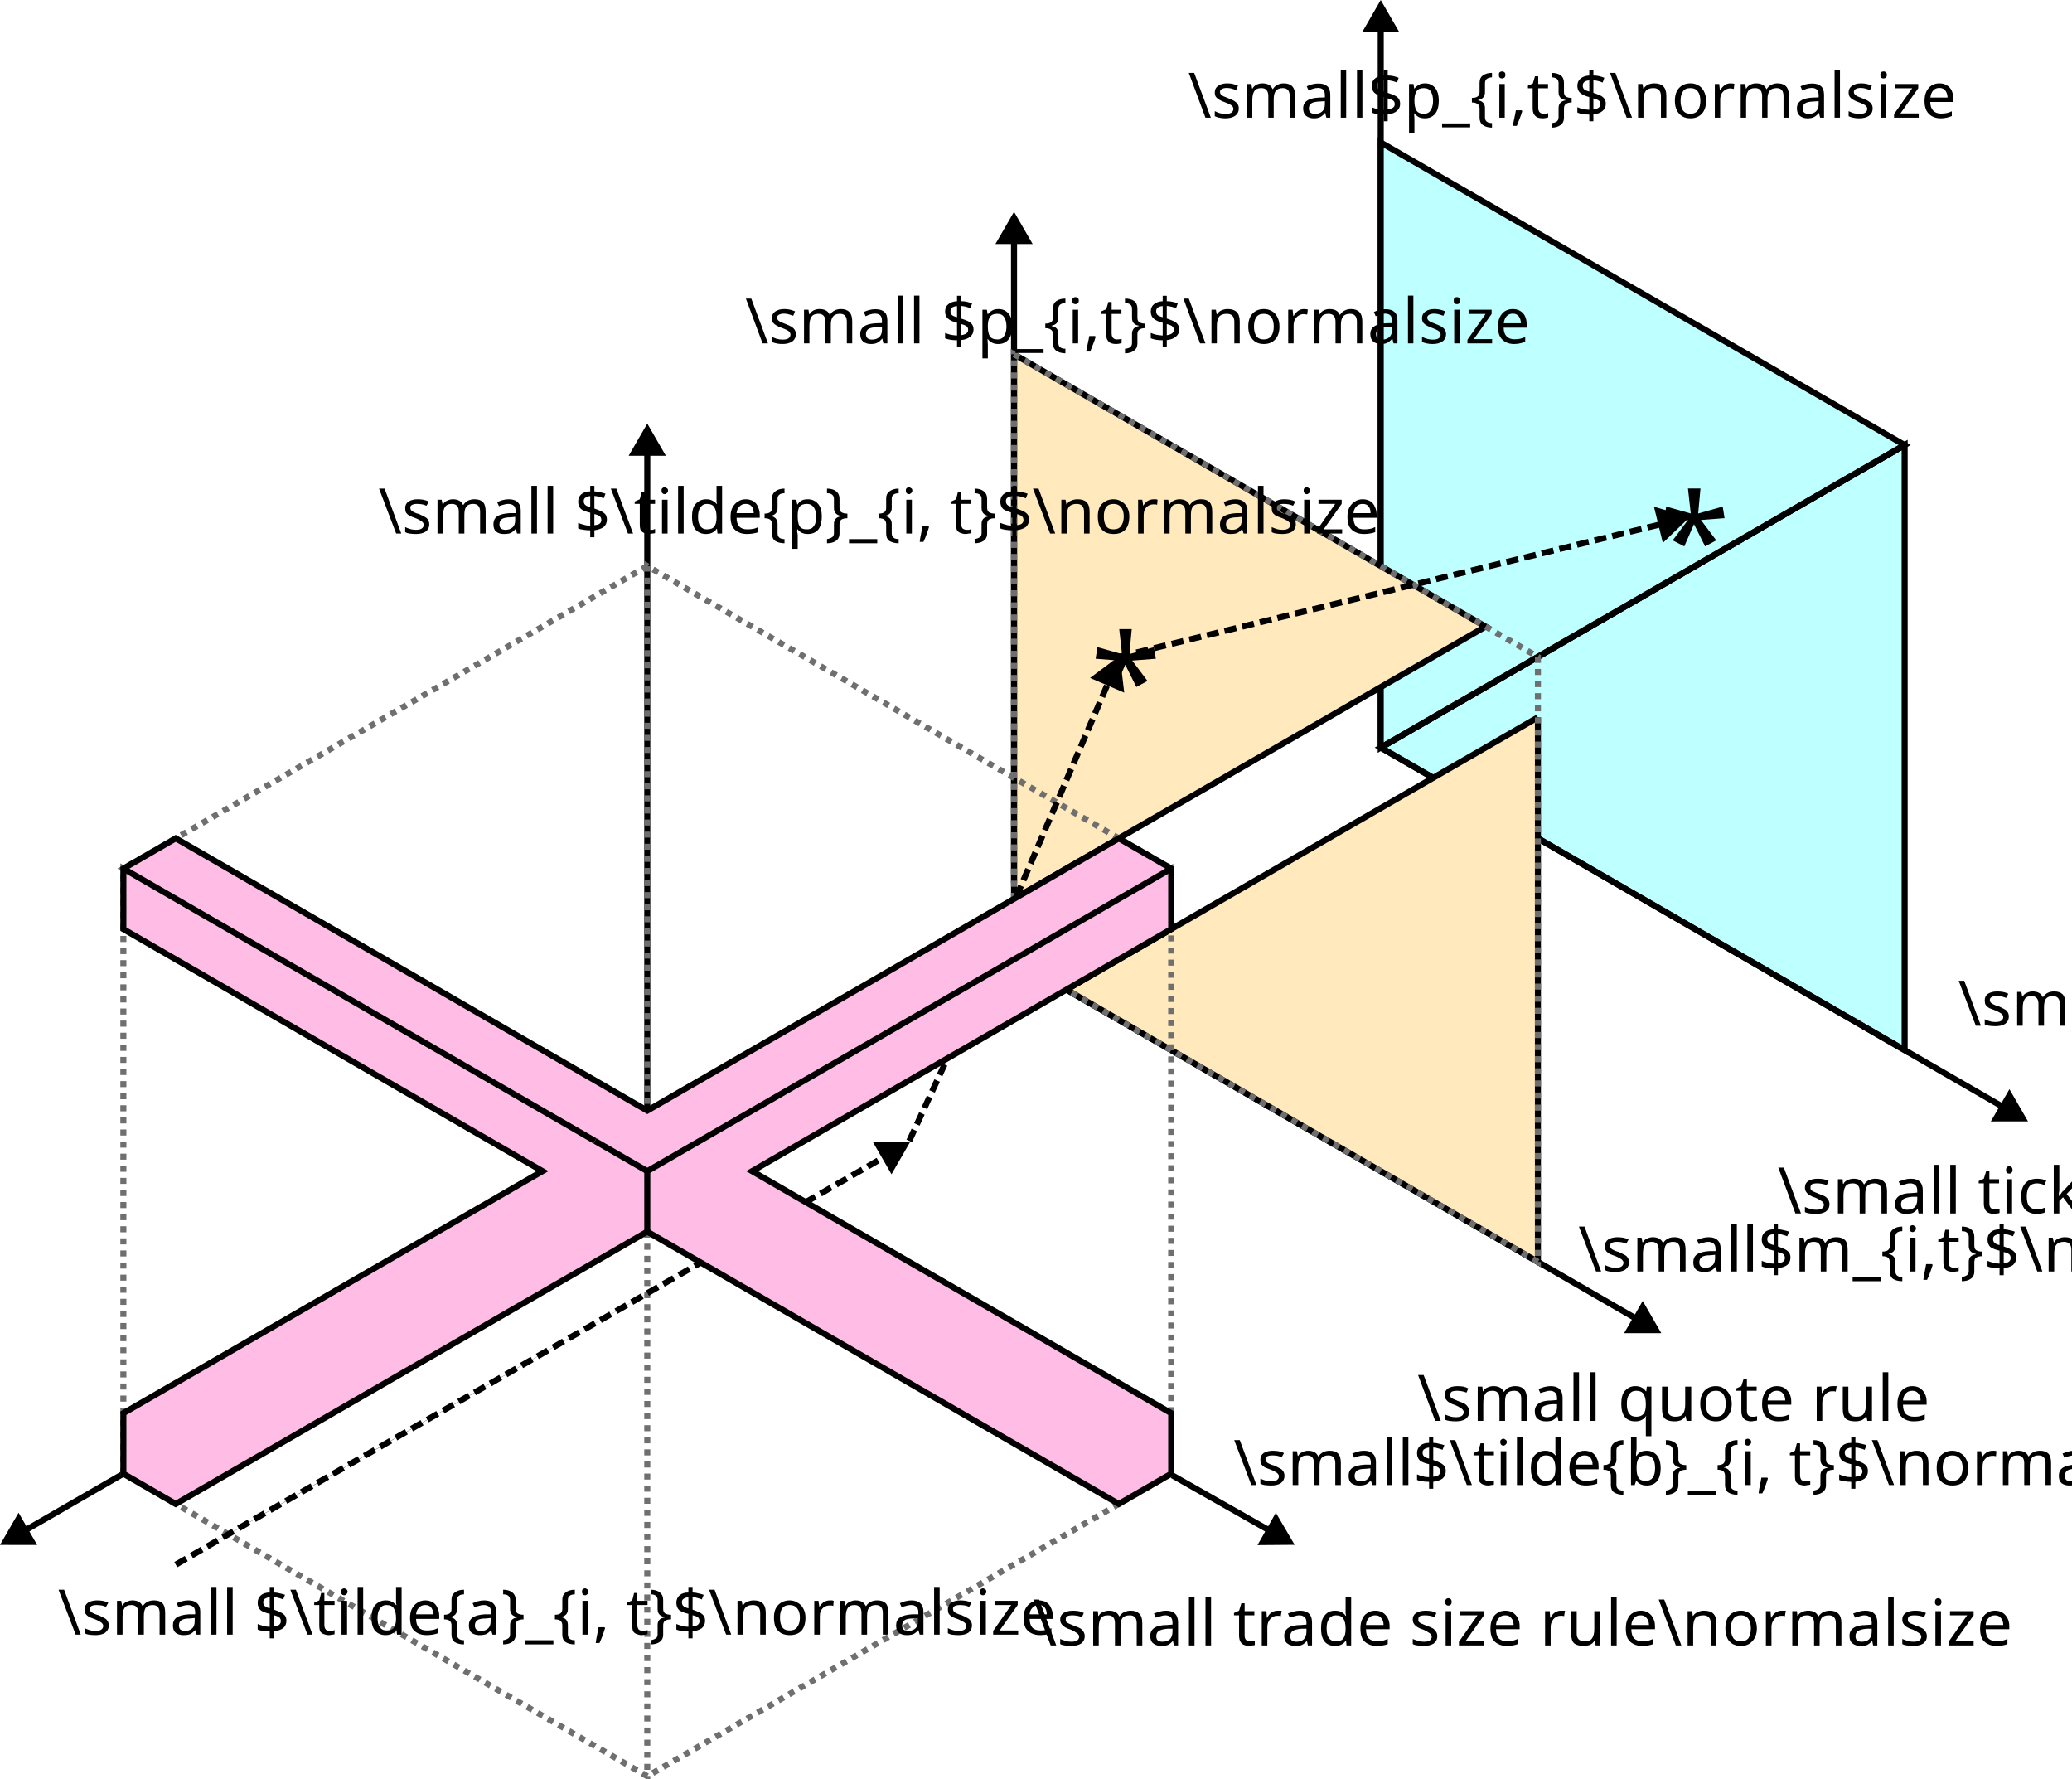
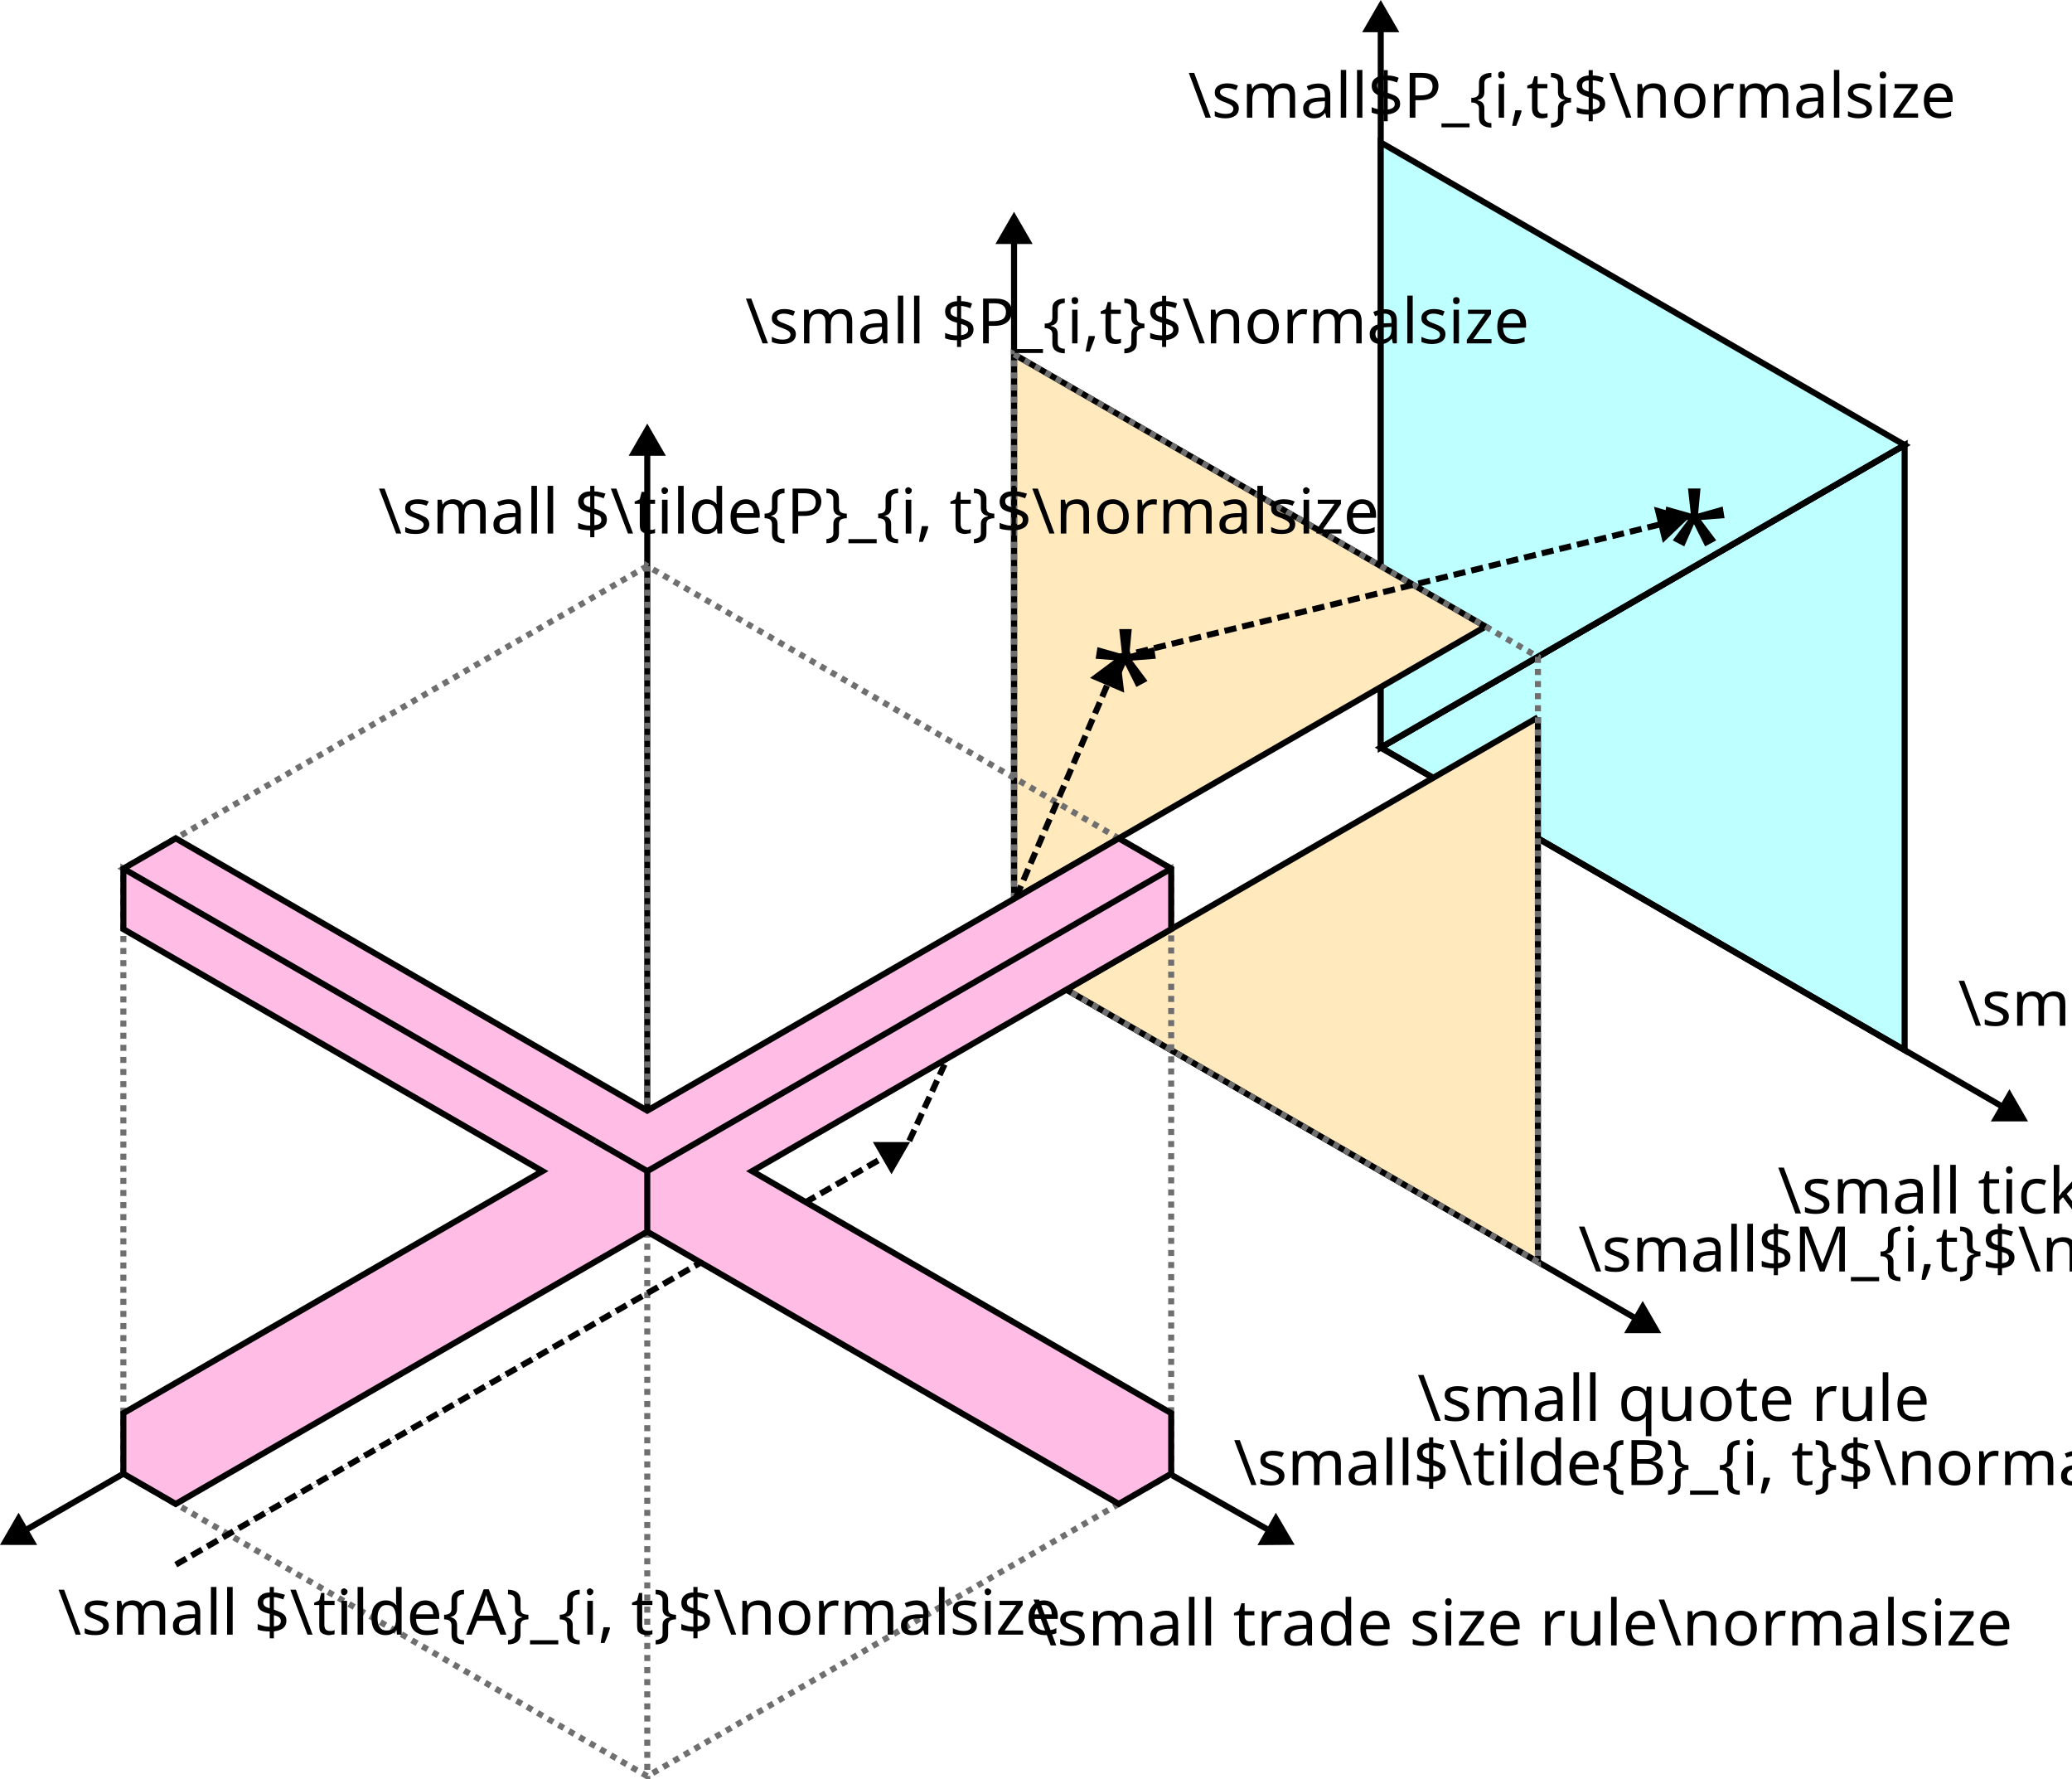
<svg xmlns="http://www.w3.org/2000/svg" width="69.903mm" height="60mm" viewBox="0 0 69.903 60" version="1.1" id="svg5">
  <defs id="defs2">
    <marker style="overflow:visible" id="TriangleStart" refX="0" refY="0" orient="auto-start-reverse" markerWidth="5.324" markerHeight="6.155" viewBox="0 0 5.324 6.155" preserveAspectRatio="xMidYMid">
      <path transform="scale(0.5)" style="fill:context-stroke;fill-rule:evenodd;stroke:context-stroke;stroke-width:1pt" d="M 5.77,0 -2.88,5 V -5 Z" id="path135" />
    </marker>
    <marker style="overflow:visible" id="TriangleStart-5" refX="0" refY="0" orient="auto-start-reverse" markerWidth="5.324" markerHeight="6.155" viewBox="0 0 5.324 6.155" preserveAspectRatio="xMidYMid">
      <path transform="scale(0.5)" style="fill:context-stroke;fill-rule:evenodd;stroke:context-stroke;stroke-width:1pt" d="M 5.77,0 -2.88,5 V -5 Z" id="path135-4" />
    </marker>
    <marker style="overflow:visible" id="TriangleStart-5-1" refX="0" refY="0" orient="auto-start-reverse" markerWidth="5.324" markerHeight="6.155" viewBox="0 0 5.324 6.155" preserveAspectRatio="xMidYMid">
      <path transform="scale(0.5)" style="fill:context-stroke;fill-rule:evenodd;stroke:context-stroke;stroke-width:1pt" d="M 5.77,0 -2.88,5 V -5 Z" id="path135-4-2" />
    </marker>
    <marker style="overflow:visible" id="TriangleStart-1" refX="0" refY="0" orient="auto-start-reverse" markerWidth="5.324" markerHeight="6.155" viewBox="0 0 5.324 6.155" preserveAspectRatio="xMidYMid">
      <path transform="scale(0.5)" style="fill:context-stroke;fill-rule:evenodd;stroke:context-stroke;stroke-width:1pt" d="M 5.77,0 -2.88,5 V -5 Z" id="path135-5" />
    </marker>
    <marker style="overflow:visible" id="TriangleStart-1-0" refX="0" refY="0" orient="auto-start-reverse" markerWidth="5.324" markerHeight="6.155" viewBox="0 0 5.324 6.155" preserveAspectRatio="xMidYMid">
      <path transform="scale(0.5)" style="fill:context-stroke;fill-rule:evenodd;stroke:context-stroke;stroke-width:1pt" d="M 5.77,0 -2.88,5 V -5 Z" id="path135-5-6" />
    </marker>
  </defs>
  <g id="layer1" transform="translate(-107.08, -82.6449)">
    <path style="fill:#ffe9bd;fill-opacity:1;stroke:#000000;stroke-width:0.204;stroke-dasharray:none;stroke-dashoffset:0;stroke-opacity:1;marker-end:url(#TriangleStart)" d="m 153.662,107.861 v -24.491 0 2.041 -2.041" id="path17595" />
    <path id="path5386" style="display:inline;fill:#beffff;fill-opacity:1;stroke:#000000;stroke-width:0.204;stroke-dasharray:none;stroke-opacity:1" d="m 153.662,107.861 c 5.892,-3.402 11.783,-6.803 17.675,-10.205 m 0,2e-6 v 0 20.409 l -17.675,-10.205 z" />
    <path style="fill:#beffff;fill-opacity:1;stroke:#000000;stroke-width:0.204;stroke-dasharray:none;stroke-opacity:1" d="M 153.662,107.861 171.337,97.656 153.662,87.451 Z" id="path14968" />
    <path style="fill:#ff00ff;stroke:#000000;stroke-width:0.204;stroke-dasharray:none;stroke-opacity:1" d="m 128.917,122.147 v 0" id="path5554" />
    <path style="fill:#ffe9bd;fill-opacity:1;stroke:#000000;stroke-width:0.204;stroke-dasharray:none;stroke-dashoffset:0;stroke-opacity:1;marker-end:url(#TriangleStart)" d="m 128.917,122.147 c -3.337,1.927 -21.21,12.246 -19.442,11.225 l -1.768,1.02" id="path17831" />
    <path style="fill:#ffe9bd;fill-opacity:1;stroke:#000000;stroke-width:0.204;stroke-dasharray:none;stroke-dashoffset:0;stroke-opacity:1;marker-end:url(#TriangleStart-5-1)" d="m 146.632,132.409 3.496,1.984" id="path17313-6-8" />
    <path style="fill:#ff00ff;stroke:#000000;stroke-width:0.204;stroke-dasharray:none;stroke-opacity:1" d="m 127.15,121.127 v 0" id="path5671" />
    <path id="path14910" style="display:inline;fill:#00ff56;fill-opacity:1;stroke:#000000;stroke-width:0.204;stroke-dasharray:none;stroke-opacity:1" d="M 153.662,107.861 171.337,97.656" />
    <path style="fill:#ffe9bd;fill-opacity:1;stroke:#000000;stroke-width:0.204;stroke-dasharray:none;stroke-dashoffset:0;stroke-opacity:1;marker-end:url(#TriangleStart)" d="m 153.662,107.861 21.21,12.246" id="path17313" />
    <path style="fill:#ffe9bd;fill-opacity:1;stroke:#000000;stroke-width:0.204;stroke-dasharray:none;stroke-dashoffset:0;stroke-opacity:1;marker-end:url(#TriangleStart-1-0)" d="m 128.917,122.147 v -24.491 0 2.041 -2.041" id="path17595-1-9" />
    <g id="g20356" transform="matrix(2.040927,0,0,2.040927,-111.462,-86.02728)">
      <path id="path5400" style="fill:#ffe9bd;fill-opacity:1;stroke:#000000;stroke-width:0.1;stroke-dasharray:none;stroke-opacity:1" d="m 123.842,97.5 c 1.2e-4,0.011 0,-6 0,-9 L 131.636,93 Z" />
      <path style="fill:#ffe9bd;fill-opacity:1;stroke:#000000;stroke-width:0.1;stroke-dasharray:none;stroke-dashoffset:0;stroke-opacity:1;marker-end:url(#TriangleStart-5)" d="m 123.842,98.5 10.392,6" id="path17313-6" />
      <path style="fill:#ffe9bd;fill-opacity:1;stroke:#000000;stroke-width:0.1;stroke-dasharray:none;stroke-dashoffset:0;stroke-opacity:1;marker-end:url(#TriangleStart-1)" d="M 123.842,98.5 V 86.5 v 0 1 -1" id="path17595-1" />
      <path id="path5394" style="fill:#ffe9bd;fill-opacity:1;stroke:#000000;stroke-width:0.1;stroke-dasharray:none;stroke-opacity:1" d="m 132.502,94.5 -1e-5,9 -7.794,-4.5 v 0 l 7.794,-4.5" />
      <path style="fill:none;fill-opacity:1;stroke:#6f6f6f;stroke-width:0.1;stroke-dasharray:0.1, 0.1;stroke-dashoffset:0;stroke-opacity:1" d="M 123.842,88.5 132.502,93.5 v 10 l -8.66,-5 z" id="path15920" />
    </g>
    <path style="fill:none;fill-opacity:1;stroke:#000000;stroke-width:0.204;stroke-dasharray:0.408, 0.204;stroke-dashoffset:0;stroke-opacity:1;marker-end:url(#TriangleStart)" d="m 144.825,104.799 18.556,-4.538" id="path19792" />
    <path id="path5550" style="display:inline;fill:none;stroke:#6f6f6f;stroke-width:0.204;stroke-dasharray:0.204, 0.204;stroke-dashoffset:0;stroke-opacity:1" d="m 146.592,132.352 -17.675,10.205 v 0 m 17.675,-10.205 -2e-5,-20.409 -17.675,-10.205 v 18.368 m 0,2.041 v -2.041 0 m 0,-18.368 -17.675,10.205 v 0 0 l 17.675,10.205 17.645,-10.146 v -0.048 l -17.645,10.193 m 0,0 v 20.409 l -17.675,-10.205 v -20.409 z" />
    <path style="fill:#000000;fill-opacity:1;stroke:#000000;stroke-width:0.204;stroke-dasharray:0.408, 0.204;stroke-dashoffset:0;stroke-opacity:1;marker-end:url(#TriangleStart-5)" d="m 113.011,135.42 c 4.122,-2.396 20.017,-11.509 24.145,-13.892" id="path19974" />
    <path id="path5548" style="display:inline;fill:#ffbde6;fill-opacity:1;stroke:#000000;stroke-width:0.204;stroke-dasharray:none;stroke-opacity:1" d="m 113.009,110.922 -1.767,1.02 v 2.042 l 14.139,8.163 -14.139,8.164 v 2.041 l 1.767,1.02 15.908,-9.184 15.908,9.184 1.768,-1.02 v -2.041 l -14.14,-8.164 14.14,-8.163 v -2.042 l -1.768,-1.02 -15.908,9.184 z" />
    <path style="fill:none;fill-opacity:1;stroke:#000000;stroke-width:0.204;stroke-dasharray:0.408, 0.204;stroke-dashoffset:0;stroke-opacity:1;marker-end:url(#TriangleStart)" d="m 137.755,121.127 1.191,-2.578 m 2.42,-5.652 3.208,-7.47" id="path18211" />
    <path style="fill:none;fill-opacity:1;stroke:#000000;stroke-width:0.204;stroke-dasharray:none;stroke-dashoffset:0;stroke-opacity:1" d="m 111.242,111.943 15.907,9.184 v 0" id="path21346" />
    <path style="fill:none;fill-opacity:1;stroke:#000000;stroke-width:0.204;stroke-dasharray:none;stroke-dashoffset:0;stroke-opacity:1" d="m 127.15,121.127 1.767,1.02 v 0" id="path21356" />
    <path style="fill:none;fill-opacity:1;stroke:#000000;stroke-width:0.204;stroke-dasharray:none;stroke-dashoffset:0;stroke-opacity:1" d="m 127.15,121.127 v 0" id="path21360" />
    <path id="path21354" style="fill:none;fill-opacity:1;stroke:#000000;stroke-width:0.204;stroke-dasharray:none;stroke-dashoffset:0;stroke-opacity:1" d="m 146.592,111.943 c -5.892,3.402 -11.784,6.803 -17.675,10.205 v 2.041" />
    <text xml:space="preserve" style="font-style:normal;font-variant:normal;font-weight:normal;font-stretch:normal;font-size:4.32px;font-family:cmss12;-inkscape-font-specification:'cmss12, Normal';font-variant-ligatures:normal;font-variant-caps:normal;font-variant-numeric:normal;font-variant-east-asian:normal;fill:#000000;fill-opacity:1;stroke:none;stroke-width:0.204;stroke-dasharray:none;stroke-dashoffset:0;stroke-opacity:1" x="163.058" y="102.418" id="text19914-2">
      <tspan id="tspan19970-4" x="163.058" y="102.418" style="stroke-width:0.204">*</tspan>
      <tspan id="tspan19972-2" x="163.058" y="107.818" style="stroke-width:0.204" />
    </text>
    <text xml:space="preserve" style="font-style:normal;font-variant:normal;font-weight:normal;font-stretch:normal;font-size:2.16px;font-family:Sans;-inkscape-font-specification:'Sans, Normal';font-variant-ligatures:normal;font-variant-caps:normal;font-variant-numeric:normal;font-variant-east-asian:normal;fill:#000000;fill-opacity:1;stroke:none;stroke-width:0.204;stroke-dasharray:none;stroke-dashoffset:0;stroke-opacity:1" x="141.935" y="138.147" id="text18007">
      <tspan id="tspan2424" x="141.935" y="138.147">\small trade size rule\normalsize</tspan>
    </text>
    <text xml:space="preserve" style="font-style:normal;font-variant:normal;font-weight:normal;font-stretch:normal;font-size:2.16px;font-family:Sans;-inkscape-font-specification:'Sans, Normal';font-variant-ligatures:normal;font-variant-caps:normal;font-variant-numeric:normal;font-variant-east-asian:normal;fill:#000000;fill-opacity:1;stroke:none;stroke-width:0.204;stroke-dasharray:none;stroke-dashoffset:0;stroke-opacity:1" x="154.905" y="130.57" id="text18007-3">
      <tspan id="tspan2424-3" x="154.905" y="130.57">\small quote rule</tspan>
    </text>
    <text xml:space="preserve" style="font-style:normal;font-variant:normal;font-weight:normal;font-stretch:normal;font-size:2.16px;font-family:Sans;-inkscape-font-specification:'Sans, Normal';font-variant-ligatures:normal;font-variant-caps:normal;font-variant-numeric:normal;font-variant-east-asian:normal;fill:#000000;fill-opacity:1;stroke:none;stroke-width:0.204;stroke-dasharray:none;stroke-dashoffset:0;stroke-opacity:1" x="167.06" y="123.574" id="text18007-3-2">
      <tspan id="tspan2424-3-5" x="167.06" y="123.574">\small tick test</tspan>
    </text>
    <text xml:space="preserve" style="font-size:40.32px;font-family:Impact;-inkscape-font-specification:Impact;fill:#ffe9bd;fill-opacity:1;stroke:#000000;stroke-width:0.204;stroke-dasharray:none;stroke-dashoffset:0;stroke-opacity:1" x="144.825" y="137.454" id="text17953">
      <tspan id="tspan17951" style="stroke-width:0.204" x="144.825" y="137.454" />
    </text>
    <text xml:space="preserve" style="font-style:normal;font-variant:normal;font-weight:normal;font-stretch:normal;font-size:4.32px;font-family:cmss12;-inkscape-font-specification:'cmss12, Normal';font-variant-ligatures:normal;font-variant-caps:normal;font-variant-numeric:normal;font-variant-east-asian:normal;fill:#000000;fill-opacity:1;stroke:none;stroke-width:0.204;stroke-dasharray:none;stroke-dashoffset:0;stroke-opacity:1" x="143.873" y="107.16" id="text19914">
      <tspan id="tspan19970" x="143.873" y="107.16" style="stroke-width:0.204">*</tspan>
      <tspan id="tspan19972" x="143.873" y="112.56" style="stroke-width:0.204" />
    </text>
    <text xml:space="preserve" style="font-size:6px;font-family:cmss12;-inkscape-font-specification:'cmss12, Normal';fill:none;stroke:#000000;stroke-width:0.283;stroke-dasharray:0.567, 0.283" x="-2.797" y="0.621" id="text936" transform="matrix(0.352778,0,0,0.352778,148.151,86.3946)">
-       <tspan id="tspan934" style="font-style:normal;font-variant:normal;font-weight:normal;font-stretch:normal;font-size:6px;font-family:sans-serif;-inkscape-font-specification:'sans-serif, Normal';font-variant-ligatures:normal;font-variant-caps:normal;font-variant-numeric:normal;font-variant-east-asian:normal;fill:#000000;fill-opacity:1;stroke:none;stroke-width:0.283" x="-2.797" y="0.621">\small$p_{i,t}$\normalsize</tspan>
+       <tspan id="tspan934" style="font-style:normal;font-variant:normal;font-weight:normal;font-stretch:normal;font-size:6px;font-family:sans-serif;-inkscape-font-specification:'sans-serif, Normal';font-variant-ligatures:normal;font-variant-caps:normal;font-variant-numeric:normal;font-variant-east-asian:normal;fill:#000000;fill-opacity:1;stroke:none;stroke-width:0.283" x="-2.797" y="0.621">\small$P_{i,t}$\normalsize</tspan>
    </text>
    <text xml:space="preserve" style="font-size:6px;font-family:cmss12;-inkscape-font-specification:'cmss12, Normal';fill:none;stroke:#000000;stroke-width:0.283;stroke-dasharray:0.567, 0.283" x="-45.154" y="22.201" id="text936-5" transform="matrix(0.352778,0,0,0.352778,148.151,86.3946)">
-       <tspan id="tspan934-2" style="font-style:normal;font-variant:normal;font-weight:normal;font-stretch:normal;font-size:6px;font-family:sans-serif;-inkscape-font-specification:'sans-serif, Normal';font-variant-ligatures:normal;font-variant-caps:normal;font-variant-numeric:normal;font-variant-east-asian:normal;fill:#000000;fill-opacity:1;stroke:none;stroke-width:0.283" x="-45.154" y="22.201">\small $p_{i,t}$\normalsize</tspan>
+       <tspan id="tspan934-2" style="font-style:normal;font-variant:normal;font-weight:normal;font-stretch:normal;font-size:6px;font-family:sans-serif;-inkscape-font-specification:'sans-serif, Normal';font-variant-ligatures:normal;font-variant-caps:normal;font-variant-numeric:normal;font-variant-east-asian:normal;fill:#000000;fill-opacity:1;stroke:none;stroke-width:0.283" x="-45.154" y="22.201">\small $P_{i,t}$\normalsize</tspan>
    </text>
    <text xml:space="preserve" style="font-size:2.117px;font-family:cmss12;-inkscape-font-specification:'cmss12, Normal';fill:none;stroke:#000000;stroke-width:0.1;stroke-dasharray:0.2, 0.1" x="119.852" y="100.643" id="text936-5-2">
-       <tspan id="tspan934-2-7" style="font-style:normal;font-variant:normal;font-weight:normal;font-stretch:normal;font-size:2.117px;font-family:sans-serif;-inkscape-font-specification:'sans-serif, Normal';font-variant-ligatures:normal;font-variant-caps:normal;font-variant-numeric:normal;font-variant-east-asian:normal;fill:#000000;fill-opacity:1;stroke:none;stroke-width:0.1" x="119.852" y="100.643">\small $\tilde{p}_{i, t}$\normalsize</tspan>
+       <tspan id="tspan934-2-7" style="font-style:normal;font-variant:normal;font-weight:normal;font-stretch:normal;font-size:2.117px;font-family:sans-serif;-inkscape-font-specification:'sans-serif, Normal';font-variant-ligatures:normal;font-variant-caps:normal;font-variant-numeric:normal;font-variant-east-asian:normal;fill:#000000;fill-opacity:1;stroke:none;stroke-width:0.1" x="119.852" y="100.643">\small $\tilde{P}_{i, t}$\normalsize</tspan>
    </text>
    <text xml:space="preserve" style="font-size:2.117px;font-family:cmss12;-inkscape-font-specification:'cmss12, Normal';fill:none;stroke:#000000;stroke-width:0.1;stroke-dasharray:0.2, 0.1" x="173.144" y="117.24" id="text936-3">
-       <tspan id="tspan934-3" style="font-style:normal;font-variant:normal;font-weight:normal;font-stretch:normal;font-size:2.117px;font-family:sans-serif;-inkscape-font-specification:'sans-serif, Normal';font-variant-ligatures:normal;font-variant-caps:normal;font-variant-numeric:normal;font-variant-east-asian:normal;fill:#000000;fill-opacity:1;stroke:none;stroke-width:0.1" x="173.144" y="117.24">\small $p_{i,t-1}$\normalsize</tspan>
+       <tspan id="tspan934-3" style="font-style:normal;font-variant:normal;font-weight:normal;font-stretch:normal;font-size:2.117px;font-family:sans-serif;-inkscape-font-specification:'sans-serif, Normal';font-variant-ligatures:normal;font-variant-caps:normal;font-variant-numeric:normal;font-variant-east-asian:normal;fill:#000000;fill-opacity:1;stroke:none;stroke-width:0.1" x="173.144" y="117.24">\small $P_{i,t-1}$\normalsize</tspan>
    </text>
    <text xml:space="preserve" style="font-size:2.117px;font-family:cmss12;-inkscape-font-specification:'cmss12, Normal';fill:none;stroke:#000000;stroke-width:0.1;stroke-dasharray:0.2, 0.1" x="160.331" y="125.534" id="text936-3-5">
-       <tspan id="tspan934-3-9" style="font-style:normal;font-variant:normal;font-weight:normal;font-stretch:normal;font-size:2.117px;font-family:sans-serif;-inkscape-font-specification:'sans-serif, Normal';font-variant-ligatures:normal;font-variant-caps:normal;font-variant-numeric:normal;font-variant-east-asian:normal;fill:#000000;fill-opacity:1;stroke:none;stroke-width:0.1" x="160.331" y="125.534">\small$m_{i,t}$\normalsize</tspan>
+       <tspan id="tspan934-3-9" style="font-style:normal;font-variant:normal;font-weight:normal;font-stretch:normal;font-size:2.117px;font-family:sans-serif;-inkscape-font-specification:'sans-serif, Normal';font-variant-ligatures:normal;font-variant-caps:normal;font-variant-numeric:normal;font-variant-east-asian:normal;fill:#000000;fill-opacity:1;stroke:none;stroke-width:0.1" x="160.331" y="125.534">\small$M_{i,t}$\normalsize</tspan>
    </text>
    <text xml:space="preserve" style="font-size:2.117px;font-family:cmss12;-inkscape-font-specification:'cmss12, Normal';fill:none;stroke:#000000;stroke-width:0.1;stroke-dasharray:0.2, 0.1" x="109.039" y="137.783" id="text936-5-2-6">
-       <tspan id="tspan934-2-7-5" style="font-style:normal;font-variant:normal;font-weight:normal;font-stretch:normal;font-size:2.117px;font-family:sans-serif;-inkscape-font-specification:'sans-serif, Normal';font-variant-ligatures:normal;font-variant-caps:normal;font-variant-numeric:normal;font-variant-east-asian:normal;fill:#000000;fill-opacity:1;stroke:none;stroke-width:0.1" x="109.039" y="137.783">\small $\tilde{a}_{i, t}$\normalsize</tspan>
+       <tspan id="tspan934-2-7-5" style="font-style:normal;font-variant:normal;font-weight:normal;font-stretch:normal;font-size:2.117px;font-family:sans-serif;-inkscape-font-specification:'sans-serif, Normal';font-variant-ligatures:normal;font-variant-caps:normal;font-variant-numeric:normal;font-variant-east-asian:normal;fill:#000000;fill-opacity:1;stroke:none;stroke-width:0.1" x="109.039" y="137.783">\small $\tilde{A}_{i, t}$\normalsize</tspan>
    </text>
    <text xml:space="preserve" style="font-size:2.117px;font-family:cmss12;-inkscape-font-specification:'cmss12, Normal';fill:none;stroke:#000000;stroke-width:0.1;stroke-dasharray:0.2, 0.1" x="148.702" y="132.731" id="text936-5-2-9">
-       <tspan id="tspan934-2-7-0" style="font-style:normal;font-variant:normal;font-weight:normal;font-stretch:normal;font-size:2.117px;font-family:sans-serif;-inkscape-font-specification:'sans-serif, Normal';font-variant-ligatures:normal;font-variant-caps:normal;font-variant-numeric:normal;font-variant-east-asian:normal;fill:#000000;fill-opacity:1;stroke:none;stroke-width:0.1" x="148.702" y="132.731">\small$\tilde{b}_{i, t}$\normalsize</tspan>
+       <tspan id="tspan934-2-7-0" style="font-style:normal;font-variant:normal;font-weight:normal;font-stretch:normal;font-size:2.117px;font-family:sans-serif;-inkscape-font-specification:'sans-serif, Normal';font-variant-ligatures:normal;font-variant-caps:normal;font-variant-numeric:normal;font-variant-east-asian:normal;fill:#000000;fill-opacity:1;stroke:none;stroke-width:0.1" x="148.702" y="132.731">\small$\tilde{B}_{i, t}$\normalsize</tspan>
    </text>
  </g>
</svg>
